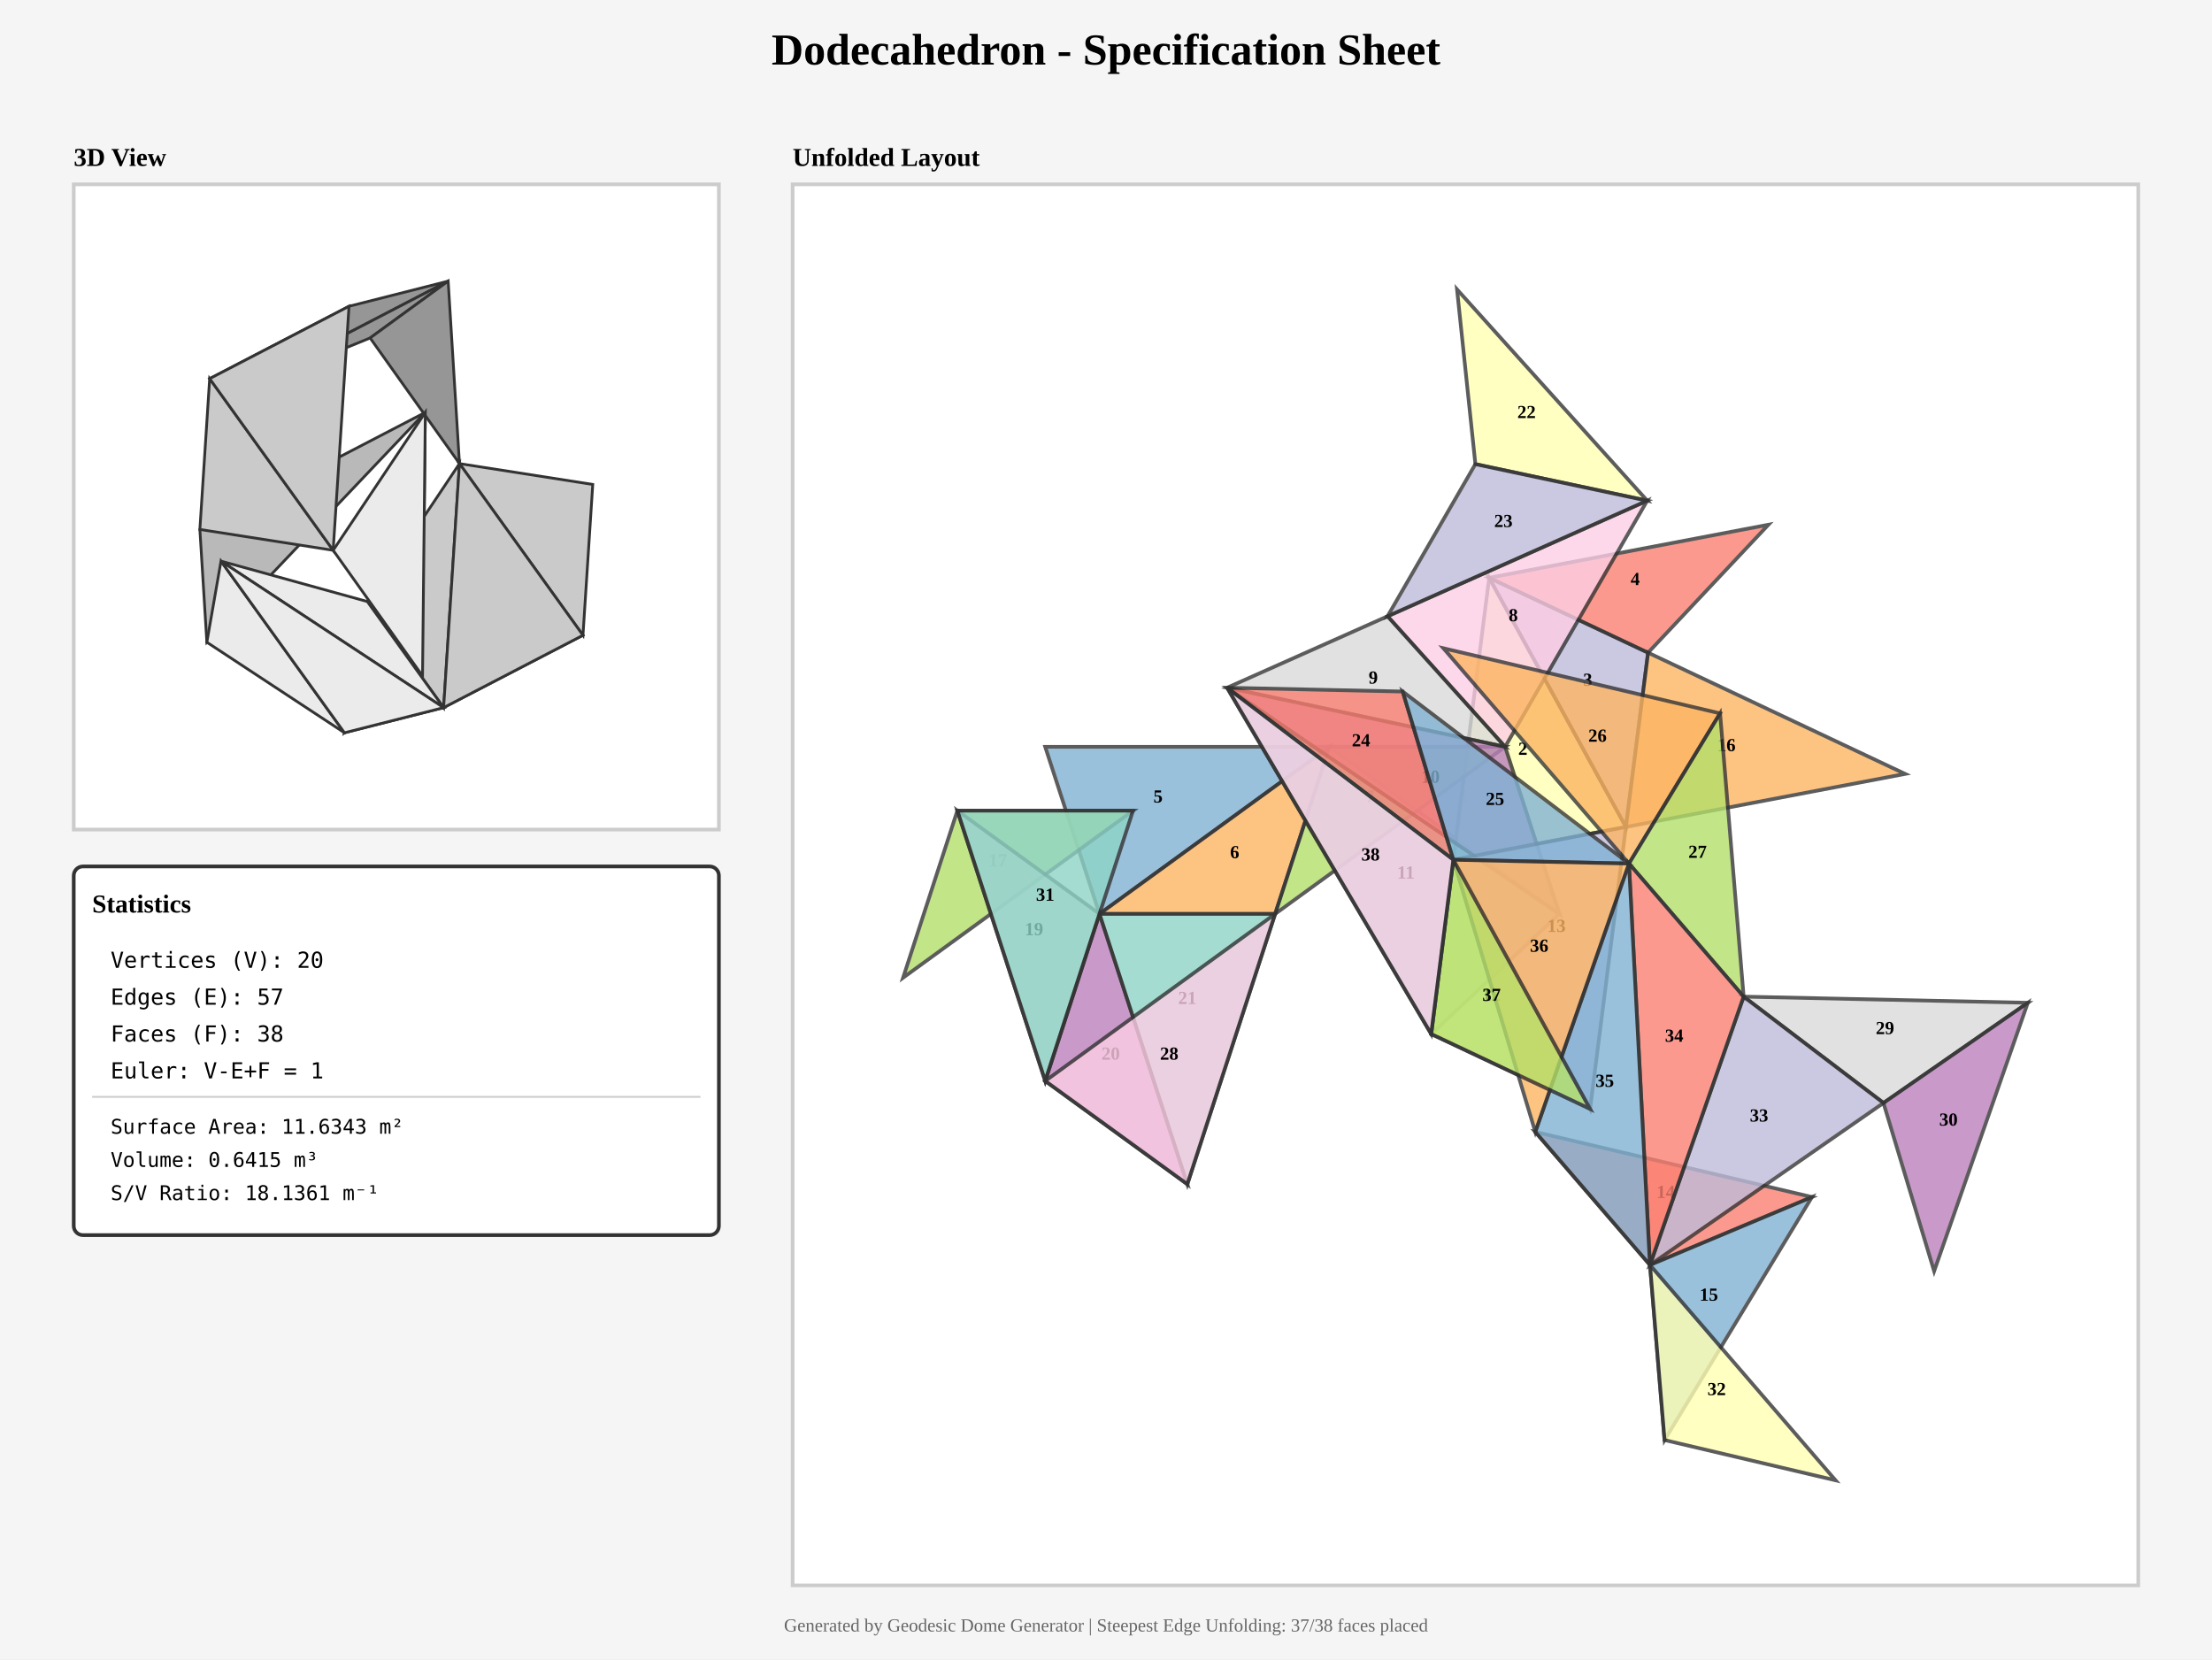
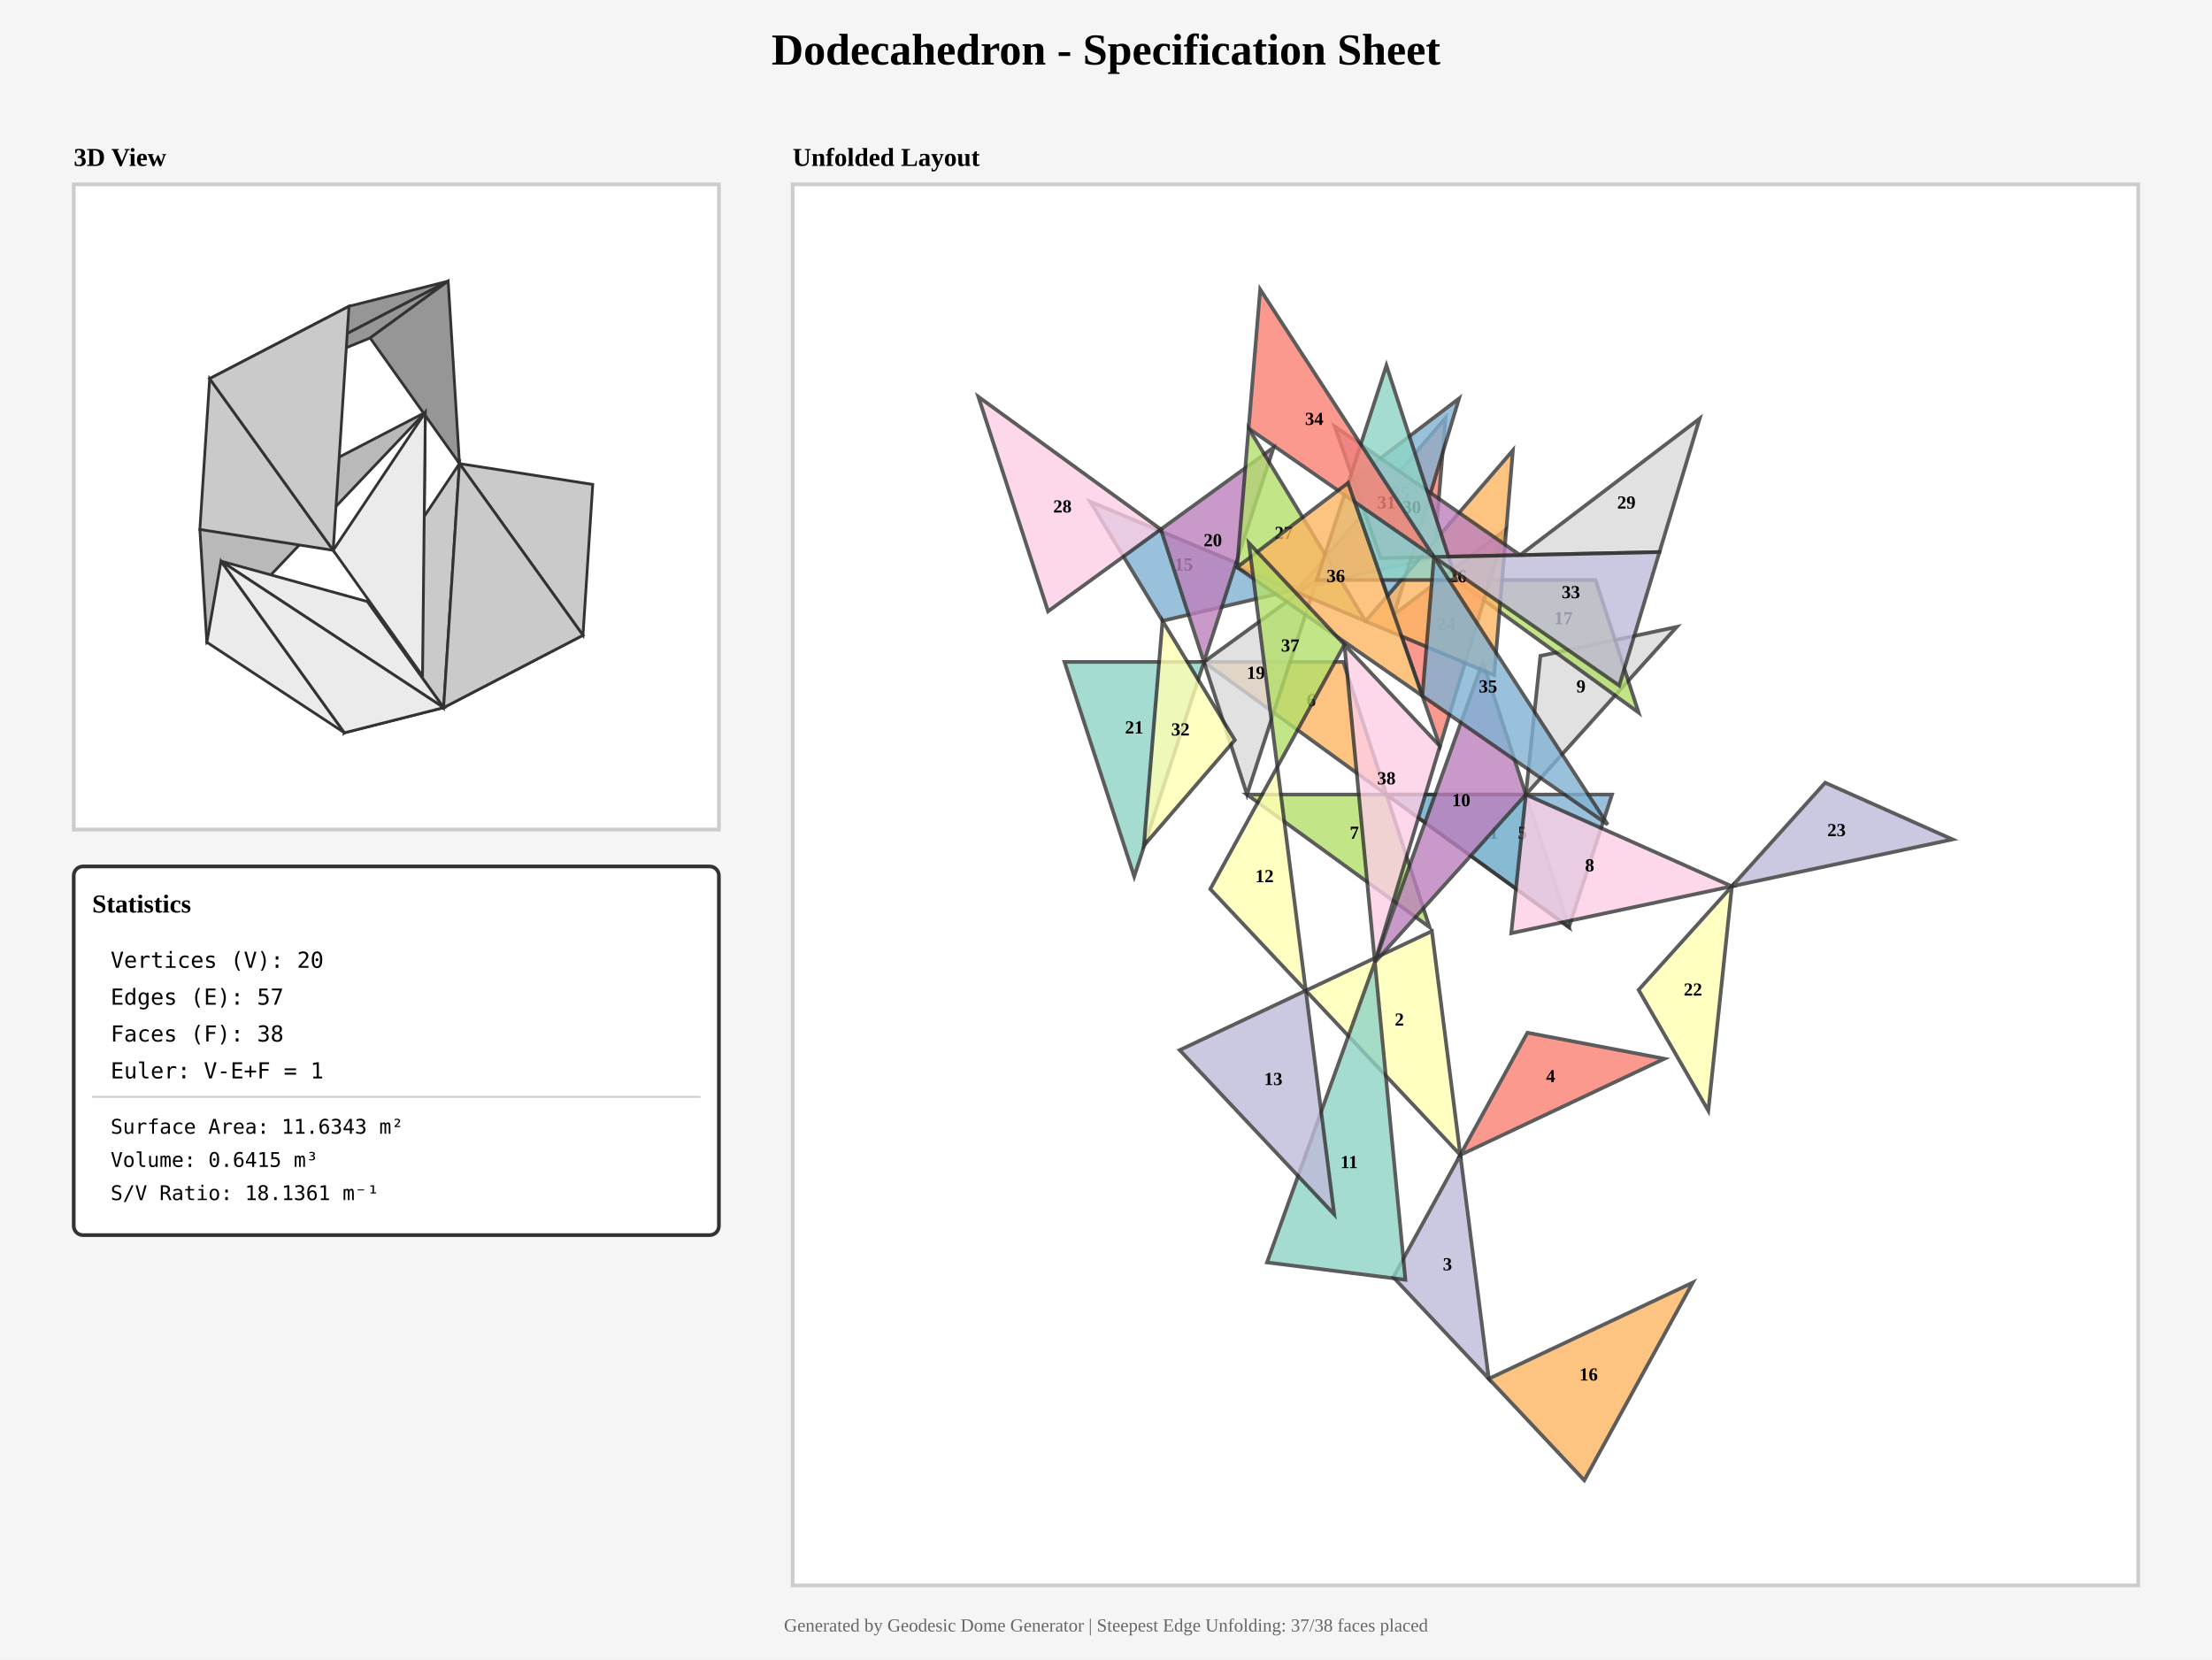
<svg xmlns="http://www.w3.org/2000/svg" width="1200" height="900">
  <rect width="1200" height="900" fill="#f5f5f5" />
  <text x="600.0" y="35" text-anchor="middle" font-size="24" font-weight="bold">Dodecahedron - Specification Sheet</text>
  <text x="40" y="90" font-size="14" font-weight="bold">3D View</text>
  <text x="430" y="90" font-size="14" font-weight="bold">Unfolded Layout</text>
  <rect x="40" y="100" width="350" height="350" fill="white" stroke="#ccc" stroke-width="2" />
  <polygon points="309.18,333.98 229.22,366.67 186.87,397.50" fill="rgb(150,150,150)" stroke="#333" stroke-width="1.5" />
  <polygon points="309.18,333.98 186.87,397.50 240.66,383.86" fill="rgb(150,150,150)" stroke="#333" stroke-width="1.5" />
  <polygon points="309.18,333.98 240.66,383.86 316.26,344.60" fill="rgb(150,150,150)" stroke="#333" stroke-width="1.5" />
  <polygon points="229.22,366.67 230.74,223.69 186.87,397.50" fill="rgb(150,150,150)" stroke="#333" stroke-width="1.5" />
  <polygon points="189.34,166.14 113.74,205.40 120.82,216.02" fill="rgb(150,150,150)" stroke="#333" stroke-width="1.5" />
  <polygon points="189.34,166.14 120.82,216.02 243.13,152.50" fill="rgb(150,150,150)" stroke="#333" stroke-width="1.5" />
  <polygon points="243.13,152.50 120.82,216.02 200.78,183.33" fill="rgb(150,150,150)" stroke="#333" stroke-width="1.5" />
  <polygon points="243.13,152.50 200.78,183.33 249.26,251.49" fill="rgb(150,150,150)" stroke="#333" stroke-width="1.5" />
  <polygon points="112.22,348.39 108.43,287.21 230.74,223.69" fill="rgb(185,185,185)" stroke="#333" stroke-width="1.5" />
  <polygon points="240.66,383.86 199.26,326.31 249.26,251.49" fill="rgb(202,202,202)" stroke="#333" stroke-width="1.5" />
  <polygon points="180.74,298.51 108.43,287.21 113.74,205.40" fill="rgb(202,202,202)" stroke="#333" stroke-width="1.5" />
  <polygon points="316.26,344.60 249.26,251.49 321.57,262.79" fill="rgb(202,202,202)" stroke="#333" stroke-width="1.5" />
  <polygon points="240.66,383.86 249.26,251.49 316.26,344.60" fill="rgb(202,202,202)" stroke="#333" stroke-width="1.5" />
  <polygon points="180.74,298.51 113.74,205.40 189.34,166.14" fill="rgb(202,202,202)" stroke="#333" stroke-width="1.5" />
  <polygon points="240.66,383.86 119.88,304.39 199.26,326.31" fill="rgb(235,235,235)" stroke="#333" stroke-width="1.5" />
  <polygon points="229.22,366.67 180.74,298.51 230.74,223.69" fill="rgb(235,235,235)" stroke="#333" stroke-width="1.5" />
  <polygon points="186.87,397.50 112.22,348.39 119.88,304.39" fill="rgb(235,235,235)" stroke="#333" stroke-width="1.5" />
  <polygon points="186.87,397.50 119.88,304.39 240.66,383.86" fill="rgb(235,235,235)" stroke="#333" stroke-width="1.5" />
  <rect x="40" y="470" width="350" height="200" fill="white" stroke="#333" stroke-width="2" rx="5" />
  <text x="50" y="495" font-size="14" font-weight="bold">Statistics</text>
  <text x="60" y="525" font-size="12" font-family="monospace">
    <tspan x="60" dy="0">Vertices (V): 20</tspan>
    <tspan x="60" dy="20">Edges (E): 57</tspan>
    <tspan x="60" dy="20">Faces (F): 38</tspan>
    <tspan x="60" dy="20">Euler: V-E+F = 1</tspan>
  </text>
  <line x1="50" y1="595" x2="380" y2="595" stroke="#ccc" stroke-width="1" />
  <text x="60" y="615" font-size="11" font-family="monospace">
    <tspan x="60" dy="0">Surface Area: 11.6343 m²</tspan>
    <tspan x="60" dy="18">Volume: 0.6415 m³</tspan>
    <tspan x="60" dy="18">S/V Ratio: 18.1361 m⁻¹</tspan>
  </text>
  <rect x="430" y="100" width="730" height="760" fill="white" stroke="#ccc" stroke-width="2" />
-   <polygon points="721.21,405.12 816.51,405.12 845.95,495.75" fill="#8dd3c7" stroke="#333" stroke-width="2" opacity="0.8" />
-   <text x="794.56" y="435.33" text-anchor="middle" font-size="10" font-weight="bold">1</text>
-   <polygon points="807.87,313.42 788.43,466.38 882.05,448.59" fill="#ffffb3" stroke="#333" stroke-width="2" opacity="0.8" />
-   <text x="826.12" y="409.46" text-anchor="middle" font-size="10" font-weight="bold">2</text>
-   <polygon points="807.87,313.42 882.05,448.59 894.07,354.05" fill="#bebada" stroke="#333" stroke-width="2" opacity="0.8" />
-   <text x="861.33" y="372.02" text-anchor="middle" font-size="10" font-weight="bold">3</text>
-   <polygon points="807.87,313.42 894.07,354.05 959.35,284.64" fill="#fb8072" stroke="#333" stroke-width="2" opacity="0.8" />
-   <text x="887.10" y="317.37" text-anchor="middle" font-size="10" font-weight="bold">4</text>
-   <polygon points="721.21,405.12 567.02,405.12 596.47,495.75" fill="#80b1d3" stroke="#333" stroke-width="2" opacity="0.8" />
-   <text x="628.23" y="435.33" text-anchor="middle" font-size="10" font-weight="bold">5</text>
-   <polygon points="721.21,405.12 596.47,495.75 691.76,495.75" fill="#fdb462" stroke="#333" stroke-width="2" opacity="0.8" />
-   <text x="669.81" y="465.54" text-anchor="middle" font-size="10" font-weight="bold">6</text>
-   <polygon points="721.21,405.12 691.76,495.75 816.51,405.12" fill="#b3de69" stroke="#333" stroke-width="2" opacity="0.8" />
-   <text x="743.16" y="435.33" text-anchor="middle" font-size="10" font-weight="bold">7</text>
-   <polygon points="816.51,405.12 893.60,271.59 752.74,334.30" fill="#fccde5" stroke="#333" stroke-width="2" opacity="0.8" />
-   <text x="820.95" y="337.00" text-anchor="middle" font-size="10" font-weight="bold">8</text>
-   <polygon points="816.51,405.12 752.74,334.30 665.69,373.06" fill="#d9d9d9" stroke="#333" stroke-width="2" opacity="0.8" />
-   <text x="744.98" y="370.83" text-anchor="middle" font-size="10" font-weight="bold">9</text>
-   <polygon points="816.51,405.12 665.69,373.06 845.95,495.75" fill="#bc80bd" stroke="#333" stroke-width="2" opacity="0.8" />
-   <text x="776.05" y="424.64" text-anchor="middle" font-size="10" font-weight="bold">10</text>
-   <polygon points="845.95,495.75 665.69,373.06 776.42,560.91" fill="#8dd3c7" stroke="#333" stroke-width="2" opacity="0.8" />
-   <text x="762.69" y="476.57" text-anchor="middle" font-size="10" font-weight="bold">11</text>
-   <polygon points="788.43,466.38 776.42,560.91 862.61,601.55" fill="#ffffb3" stroke="#333" stroke-width="2" opacity="0.8" />
-   <text x="809.16" y="542.95" text-anchor="middle" font-size="10" font-weight="bold">12</text>
-   <polygon points="788.43,466.38 862.61,601.55 882.05,448.59" fill="#bebada" stroke="#333" stroke-width="2" opacity="0.8" />
-   <text x="844.37" y="505.51" text-anchor="middle" font-size="10" font-weight="bold">13</text>
-   <polygon points="982.98,649.34 832.89,614.02 895.10,686.20" fill="#fb8072" stroke="#333" stroke-width="2" opacity="0.8" />
-   <text x="903.66" y="649.85" text-anchor="middle" font-size="10" font-weight="bold">14</text>
-   <polygon points="982.98,649.34 895.10,686.20 903.01,781.17" fill="#80b1d3" stroke="#333" stroke-width="2" opacity="0.8" />
-   <text x="927.03" y="705.57" text-anchor="middle" font-size="10" font-weight="bold">15</text>
-   <polygon points="882.05,448.59 1033.53,419.81 894.07,354.05" fill="#fdb462" stroke="#333" stroke-width="2" opacity="0.8" />
-   <text x="936.55" y="407.48" text-anchor="middle" font-size="10" font-weight="bold">16</text>
-   <polygon points="489.93,530.37 614.67,439.74 519.37,439.74" fill="#b3de69" stroke="#333" stroke-width="2" opacity="0.8" />
-   <text x="541.32" y="469.95" text-anchor="middle" font-size="10" font-weight="bold">17</text>
-   <polygon points="596.47,495.75 519.37,439.74 567.02,586.38" fill="#d9d9d9" stroke="#333" stroke-width="2" opacity="0.8" />
-   <text x="560.95" y="507.29" text-anchor="middle" font-size="10" font-weight="bold">19</text>
-   <polygon points="596.47,495.75 567.02,586.38 644.12,642.39" fill="#bc80bd" stroke="#333" stroke-width="2" opacity="0.8" />
-   <text x="602.54" y="574.84" text-anchor="middle" font-size="10" font-weight="bold">20</text>
-   <polygon points="596.47,495.75 644.12,642.39 691.76,495.75" fill="#8dd3c7" stroke="#333" stroke-width="2" opacity="0.8" />
-   <text x="644.12" y="544.63" text-anchor="middle" font-size="10" font-weight="bold">21</text>
-   <polygon points="893.60,271.59 790.43,157.00 800.39,251.77" fill="#ffffb3" stroke="#333" stroke-width="2" opacity="0.8" />
-   <text x="828.14" y="226.79" text-anchor="middle" font-size="10" font-weight="bold">22</text>
-   <polygon points="893.60,271.59 800.39,251.77 752.74,334.30" fill="#bebada" stroke="#333" stroke-width="2" opacity="0.8" />
-   <text x="815.58" y="285.89" text-anchor="middle" font-size="10" font-weight="bold">23</text>
-   <polygon points="760.96,375.13 665.69,373.06 788.43,466.38" fill="#fb8072" stroke="#333" stroke-width="2" opacity="0.8" />
-   <text x="738.36" y="404.85" text-anchor="middle" font-size="10" font-weight="bold">24</text>
-   <polygon points="760.96,375.13 788.43,466.38 883.71,468.44" fill="#80b1d3" stroke="#333" stroke-width="2" opacity="0.8" />
-   <text x="811.03" y="436.65" text-anchor="middle" font-size="10" font-weight="bold">25</text>
-   <polygon points="783.04,351.65 883.71,468.44 933.13,386.97" fill="#fdb462" stroke="#333" stroke-width="2" opacity="0.8" />
-   <text x="866.63" y="402.35" text-anchor="middle" font-size="10" font-weight="bold">26</text>
-   <polygon points="933.13,386.97 883.71,468.44 945.92,540.63" fill="#b3de69" stroke="#333" stroke-width="2" opacity="0.8" />
-   <text x="920.92" y="465.35" text-anchor="middle" font-size="10" font-weight="bold">27</text>
-   <polygon points="644.12,642.39 691.76,495.75 567.02,586.38" fill="#fccde5" stroke="#333" stroke-width="2" opacity="0.8" />
-   <text x="634.30" y="574.84" text-anchor="middle" font-size="10" font-weight="bold">28</text>
-   <polygon points="1100.07,543.97 945.92,540.63 1021.78,598.30" fill="#d9d9d9" stroke="#333" stroke-width="2" opacity="0.8" />
-   <text x="1022.59" y="560.97" text-anchor="middle" font-size="10" font-weight="bold">29</text>
-   <polygon points="1100.07,543.97 1021.78,598.30 1049.26,689.55" fill="#bc80bd" stroke="#333" stroke-width="2" opacity="0.8" />
-   <text x="1057.04" y="610.61" text-anchor="middle" font-size="10" font-weight="bold">30</text>
-   <polygon points="567.02,586.38 614.67,439.74 519.37,439.74" fill="#8dd3c7" stroke="#333" stroke-width="2" opacity="0.8" />
-   <text x="567.02" y="488.62" text-anchor="middle" font-size="10" font-weight="bold">31</text>
-   <polygon points="903.01,781.17 995.77,803.00 895.10,686.20" fill="#ffffb3" stroke="#333" stroke-width="2" opacity="0.8" />
-   <text x="931.29" y="756.79" text-anchor="middle" font-size="10" font-weight="bold">32</text>
-   <polygon points="895.10,686.20 1021.78,598.30 945.92,540.63" fill="#bebada" stroke="#333" stroke-width="2" opacity="0.8" />
-   <text x="954.27" y="608.38" text-anchor="middle" font-size="10" font-weight="bold">33</text>
-   <polygon points="895.10,686.20 945.92,540.63 883.71,468.44" fill="#fb8072" stroke="#333" stroke-width="2" opacity="0.8" />
-   <text x="908.24" y="565.09" text-anchor="middle" font-size="10" font-weight="bold">34</text>
-   <polygon points="895.10,686.20 883.71,468.44 832.89,614.02" fill="#80b1d3" stroke="#333" stroke-width="2" opacity="0.8" />
-   <text x="870.57" y="589.56" text-anchor="middle" font-size="10" font-weight="bold">35</text>
-   <polygon points="832.89,614.02 883.71,468.44 788.43,466.38" fill="#fdb462" stroke="#333" stroke-width="2" opacity="0.8" />
-   <text x="835.01" y="516.28" text-anchor="middle" font-size="10" font-weight="bold">36</text>
-   <polygon points="862.61,601.55 788.43,466.38 776.42,560.91" fill="#b3de69" stroke="#333" stroke-width="2" opacity="0.8" />
-   <text x="809.16" y="542.95" text-anchor="middle" font-size="10" font-weight="bold">37</text>
-   <polygon points="776.42,560.91 788.43,466.38 665.69,373.06" fill="#fccde5" stroke="#333" stroke-width="2" opacity="0.8" />
-   <text x="743.51" y="466.78" text-anchor="middle" font-size="10" font-weight="bold">38</text>
+   <polygon points="752.13,431.01 827.76,431.01 851.13,502.93" fill="#8dd3c7" stroke="#333" stroke-width="2" opacity="0.8" />
+   <text x="810.34" y="454.98" text-anchor="middle" font-size="10" font-weight="bold">1</text>
+   <polygon points="792.22,626.51 708.39,537.37 776.79,505.12" fill="#ffffb3" stroke="#333" stroke-width="2" opacity="0.8" />
+   <text x="759.13" y="556.34" text-anchor="middle" font-size="10" font-weight="bold">2</text>
+   <polygon points="792.22,626.51 807.65,747.91 755.84,692.82" fill="#bebada" stroke="#333" stroke-width="2" opacity="0.8" />
+   <text x="785.23" y="689.08" text-anchor="middle" font-size="10" font-weight="bold">3</text>
+   <polygon points="792.22,626.51 828.61,560.21 902.90,574.33" fill="#fb8072" stroke="#333" stroke-width="2" opacity="0.8" />
+   <text x="841.24" y="587.02" text-anchor="middle" font-size="10" font-weight="bold">4</text>
+   <polygon points="752.13,431.01 874.50,431.01 851.13,502.93" fill="#80b1d3" stroke="#333" stroke-width="2" opacity="0.8" />
+   <text x="825.92" y="454.98" text-anchor="middle" font-size="10" font-weight="bold">5</text>
+   <polygon points="752.13,431.01 653.13,359.08 728.76,359.08" fill="#fdb462" stroke="#333" stroke-width="2" opacity="0.8" />
+   <text x="711.34" y="383.06" text-anchor="middle" font-size="10" font-weight="bold">6</text>
+   <polygon points="752.13,431.01 775.50,502.93 676.50,431.01" fill="#b3de69" stroke="#333" stroke-width="2" opacity="0.8" />
+   <text x="734.71" y="454.98" text-anchor="middle" font-size="10" font-weight="bold">7</text>
+   <polygon points="827.76,431.01 939.55,480.78 819.85,506.22" fill="#fccde5" stroke="#333" stroke-width="2" opacity="0.8" />
+   <text x="862.38" y="472.67" text-anchor="middle" font-size="10" font-weight="bold">8</text>
+   <polygon points="827.76,431.01 835.66,355.79 909.64,340.07" fill="#d9d9d9" stroke="#333" stroke-width="2" opacity="0.8" />
+   <text x="857.68" y="375.62" text-anchor="middle" font-size="10" font-weight="bold">9</text>
+   <polygon points="827.76,431.01 745.87,521.95 804.39,359.08" fill="#bc80bd" stroke="#333" stroke-width="2" opacity="0.8" />
+   <text x="792.67" y="437.34" text-anchor="middle" font-size="10" font-weight="bold">10</text>
+   <polygon points="687.36,684.81 745.87,521.95 762.41,694.21" fill="#8dd3c7" stroke="#333" stroke-width="2" opacity="0.8" />
+   <text x="731.88" y="633.66" text-anchor="middle" font-size="10" font-weight="bold">11</text>
+   <polygon points="708.39,537.37 656.57,482.28 692.96,415.98" fill="#ffffb3" stroke="#333" stroke-width="2" opacity="0.8" />
+   <text x="685.97" y="478.55" text-anchor="middle" font-size="10" font-weight="bold">12</text>
+   <polygon points="708.39,537.37 723.81,658.77 639.98,569.63" fill="#bebada" stroke="#333" stroke-width="2" opacity="0.8" />
+   <text x="690.73" y="588.59" text-anchor="middle" font-size="10" font-weight="bold">13</text>
+   <polygon points="704.29,319.46 784.18,226.76 777.91,302.13" fill="#fb8072" stroke="#333" stroke-width="2" opacity="0.8" />
+   <text x="755.46" y="282.78" text-anchor="middle" font-size="10" font-weight="bold">14</text>
+   <polygon points="704.29,319.46 630.67,336.78 591.45,272.12" fill="#80b1d3" stroke="#333" stroke-width="2" opacity="0.8" />
+   <text x="642.14" y="309.45" text-anchor="middle" font-size="10" font-weight="bold">15</text>
+   <polygon points="807.65,747.91 918.33,695.72 859.46,803.00" fill="#fdb462" stroke="#333" stroke-width="2" opacity="0.8" />
+   <text x="861.81" y="748.88" text-anchor="middle" font-size="10" font-weight="bold">16</text>
+   <polygon points="888.94,386.55 789.94,314.63 865.57,314.63" fill="#b3de69" stroke="#333" stroke-width="2" opacity="0.8" />
+   <text x="848.15" y="338.60" text-anchor="middle" font-size="10" font-weight="bold">17</text>
+   <polygon points="653.13,359.08 714.31,314.63 676.50,431.01" fill="#d9d9d9" stroke="#333" stroke-width="2" opacity="0.8" />
+   <text x="681.31" y="368.24" text-anchor="middle" font-size="10" font-weight="bold">19</text>
+   <polygon points="653.13,359.08 629.76,287.15 690.94,242.70" fill="#bc80bd" stroke="#333" stroke-width="2" opacity="0.8" />
+   <text x="657.94" y="296.31" text-anchor="middle" font-size="10" font-weight="bold">20</text>
+   <polygon points="653.13,359.08 615.31,475.46 577.50,359.08" fill="#8dd3c7" stroke="#333" stroke-width="2" opacity="0.8" />
+   <text x="615.31" y="397.87" text-anchor="middle" font-size="10" font-weight="bold">21</text>
+   <polygon points="939.55,480.78 926.75,602.48 888.94,536.98" fill="#ffffb3" stroke="#333" stroke-width="2" opacity="0.8" />
+   <text x="918.41" y="540.08" text-anchor="middle" font-size="10" font-weight="bold">22</text>
+   <polygon points="939.55,480.78 990.15,424.58 1059.24,455.34" fill="#bebada" stroke="#333" stroke-width="2" opacity="0.8" />
+   <text x="996.31" y="453.56" text-anchor="middle" font-size="10" font-weight="bold">23</text>
+   <polygon points="756.23,333.37 816.44,287.60 781.16,404.77" fill="#fb8072" stroke="#333" stroke-width="2" opacity="0.8" />
+   <text x="784.61" y="341.91" text-anchor="middle" font-size="10" font-weight="bold">24</text>
+   <polygon points="756.23,333.37 731.31,261.97 791.51,216.20" fill="#80b1d3" stroke="#333" stroke-width="2" opacity="0.8" />
+   <text x="759.68" y="270.51" text-anchor="middle" font-size="10" font-weight="bold">25</text>
+   <polygon points="820.73,244.30 810.58,366.25 740.84,336.99" fill="#fdb462" stroke="#333" stroke-width="2" opacity="0.8" />
+   <text x="790.72" y="315.85" text-anchor="middle" font-size="10" font-weight="bold">26</text>
+   <polygon points="740.84,336.99 671.10,307.74 677.37,232.37" fill="#b3de69" stroke="#333" stroke-width="2" opacity="0.8" />
+   <text x="696.44" y="292.36" text-anchor="middle" font-size="10" font-weight="bold">27</text>
+   <polygon points="568.57,331.61 530.76,215.23 629.76,287.15" fill="#fccde5" stroke="#333" stroke-width="2" opacity="0.8" />
+   <text x="576.36" y="278.00" text-anchor="middle" font-size="10" font-weight="bold">28</text>
+   <polygon points="824.64,301.12 922.05,227.06 900.25,299.48" fill="#d9d9d9" stroke="#333" stroke-width="2" opacity="0.8" />
+   <text x="882.31" y="275.88" text-anchor="middle" font-size="10" font-weight="bold">29</text>
+   <polygon points="824.64,301.12 749.03,302.76 724.10,231.35" fill="#bc80bd" stroke="#333" stroke-width="2" opacity="0.8" />
+   <text x="765.92" y="278.41" text-anchor="middle" font-size="10" font-weight="bold">30</text>
+   <polygon points="752.13,198.25 789.94,314.63 714.31,314.63" fill="#8dd3c7" stroke="#333" stroke-width="2" opacity="0.8" />
+   <text x="752.13" y="275.83" text-anchor="middle" font-size="10" font-weight="bold">31</text>
+   <polygon points="669.90,401.44 620.52,458.73 630.67,336.78" fill="#ffffb3" stroke="#333" stroke-width="2" opacity="0.8" />
+   <text x="640.37" y="398.98" text-anchor="middle" font-size="10" font-weight="bold">32</text>
+   <polygon points="777.91,302.13 900.25,299.48 878.44,371.89" fill="#bebada" stroke="#333" stroke-width="2" opacity="0.8" />
+   <text x="852.20" y="324.50" text-anchor="middle" font-size="10" font-weight="bold">33</text>
+   <polygon points="777.91,302.13 677.37,232.37 683.64,157.00" fill="#fb8072" stroke="#333" stroke-width="2" opacity="0.8" />
+   <text x="712.97" y="230.50" text-anchor="middle" font-size="10" font-weight="bold">34</text>
+   <polygon points="777.91,302.13 872.17,447.26 771.64,377.50" fill="#80b1d3" stroke="#333" stroke-width="2" opacity="0.8" />
+   <text x="807.24" y="375.63" text-anchor="middle" font-size="10" font-weight="bold">35</text>
+   <polygon points="771.64,377.50 671.10,307.74 731.31,261.97" fill="#fdb462" stroke="#333" stroke-width="2" opacity="0.8" />
+   <text x="724.68" y="315.73" text-anchor="middle" font-size="10" font-weight="bold">36</text>
+   <polygon points="692.96,415.98 677.53,294.59 729.34,349.68" fill="#b3de69" stroke="#333" stroke-width="2" opacity="0.8" />
+   <text x="699.94" y="353.42" text-anchor="middle" font-size="10" font-weight="bold">37</text>
+   <polygon points="729.34,349.68 781.16,404.77 745.87,521.95" fill="#fccde5" stroke="#333" stroke-width="2" opacity="0.8" />
+   <text x="752.12" y="425.47" text-anchor="middle" font-size="10" font-weight="bold">38</text>
  <text x="600.0" y="885" text-anchor="middle" font-size="10" fill="#666">
Generated by Geodesic Dome Generator | Steepest Edge Unfolding: 37/38 faces placed
</text>
</svg>
